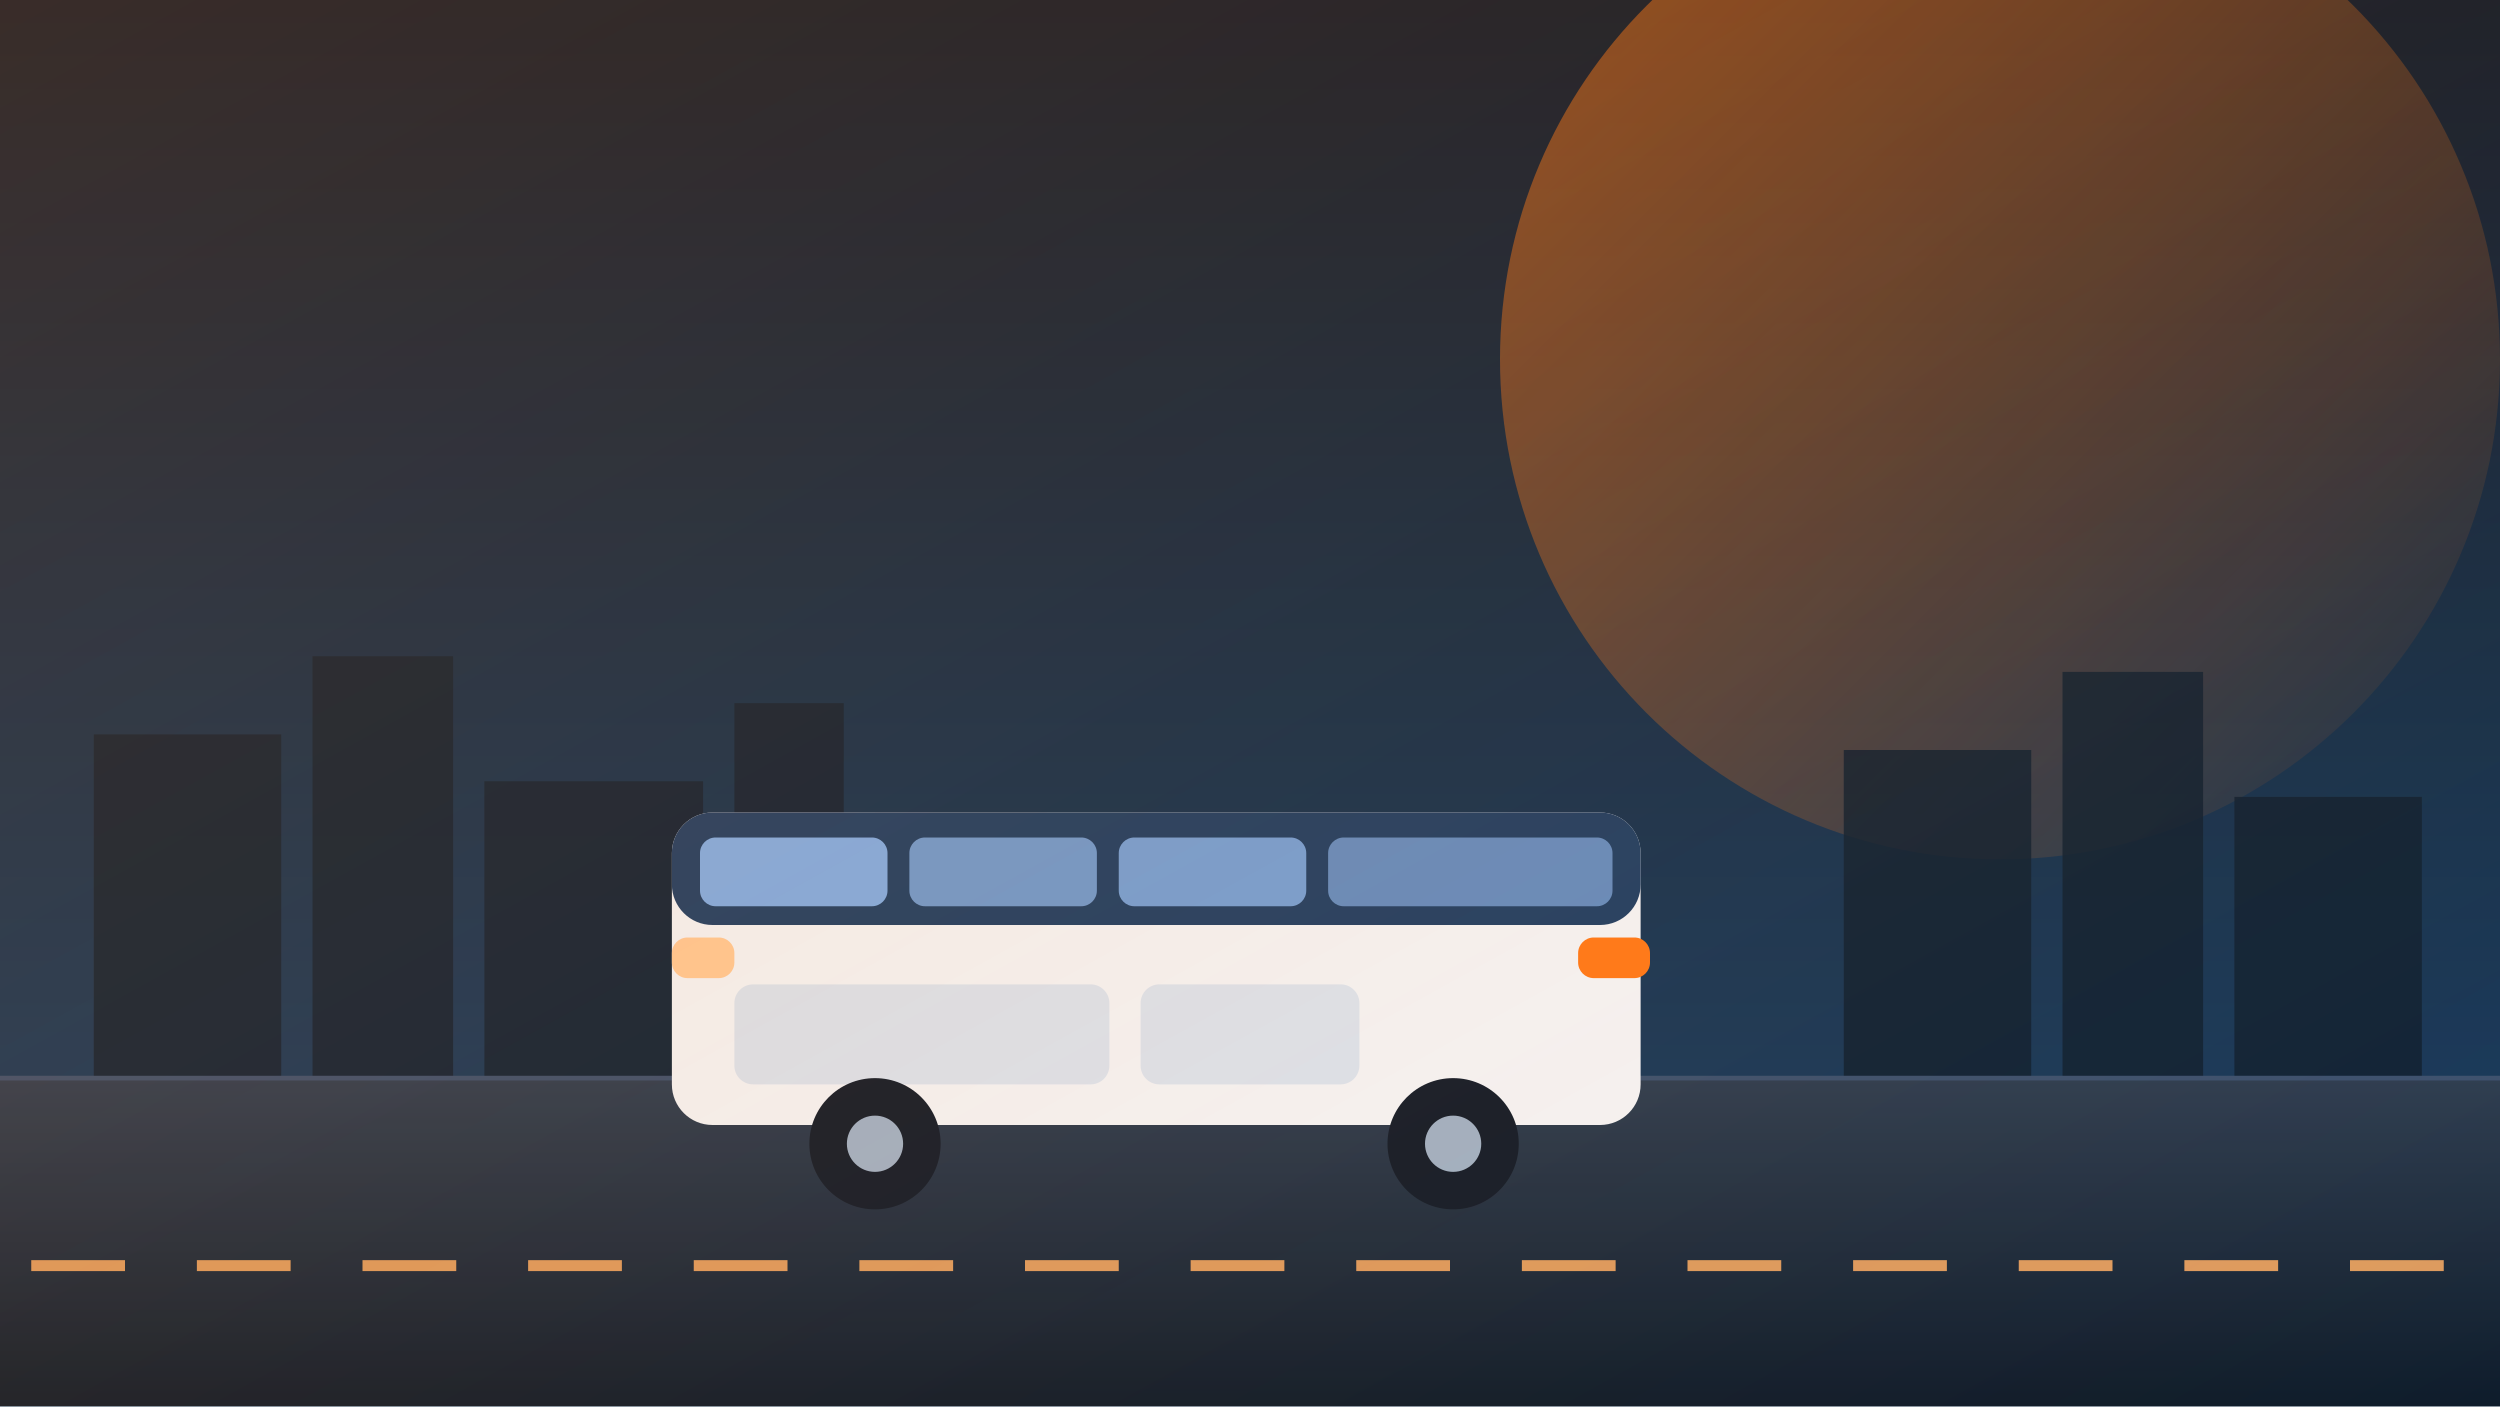
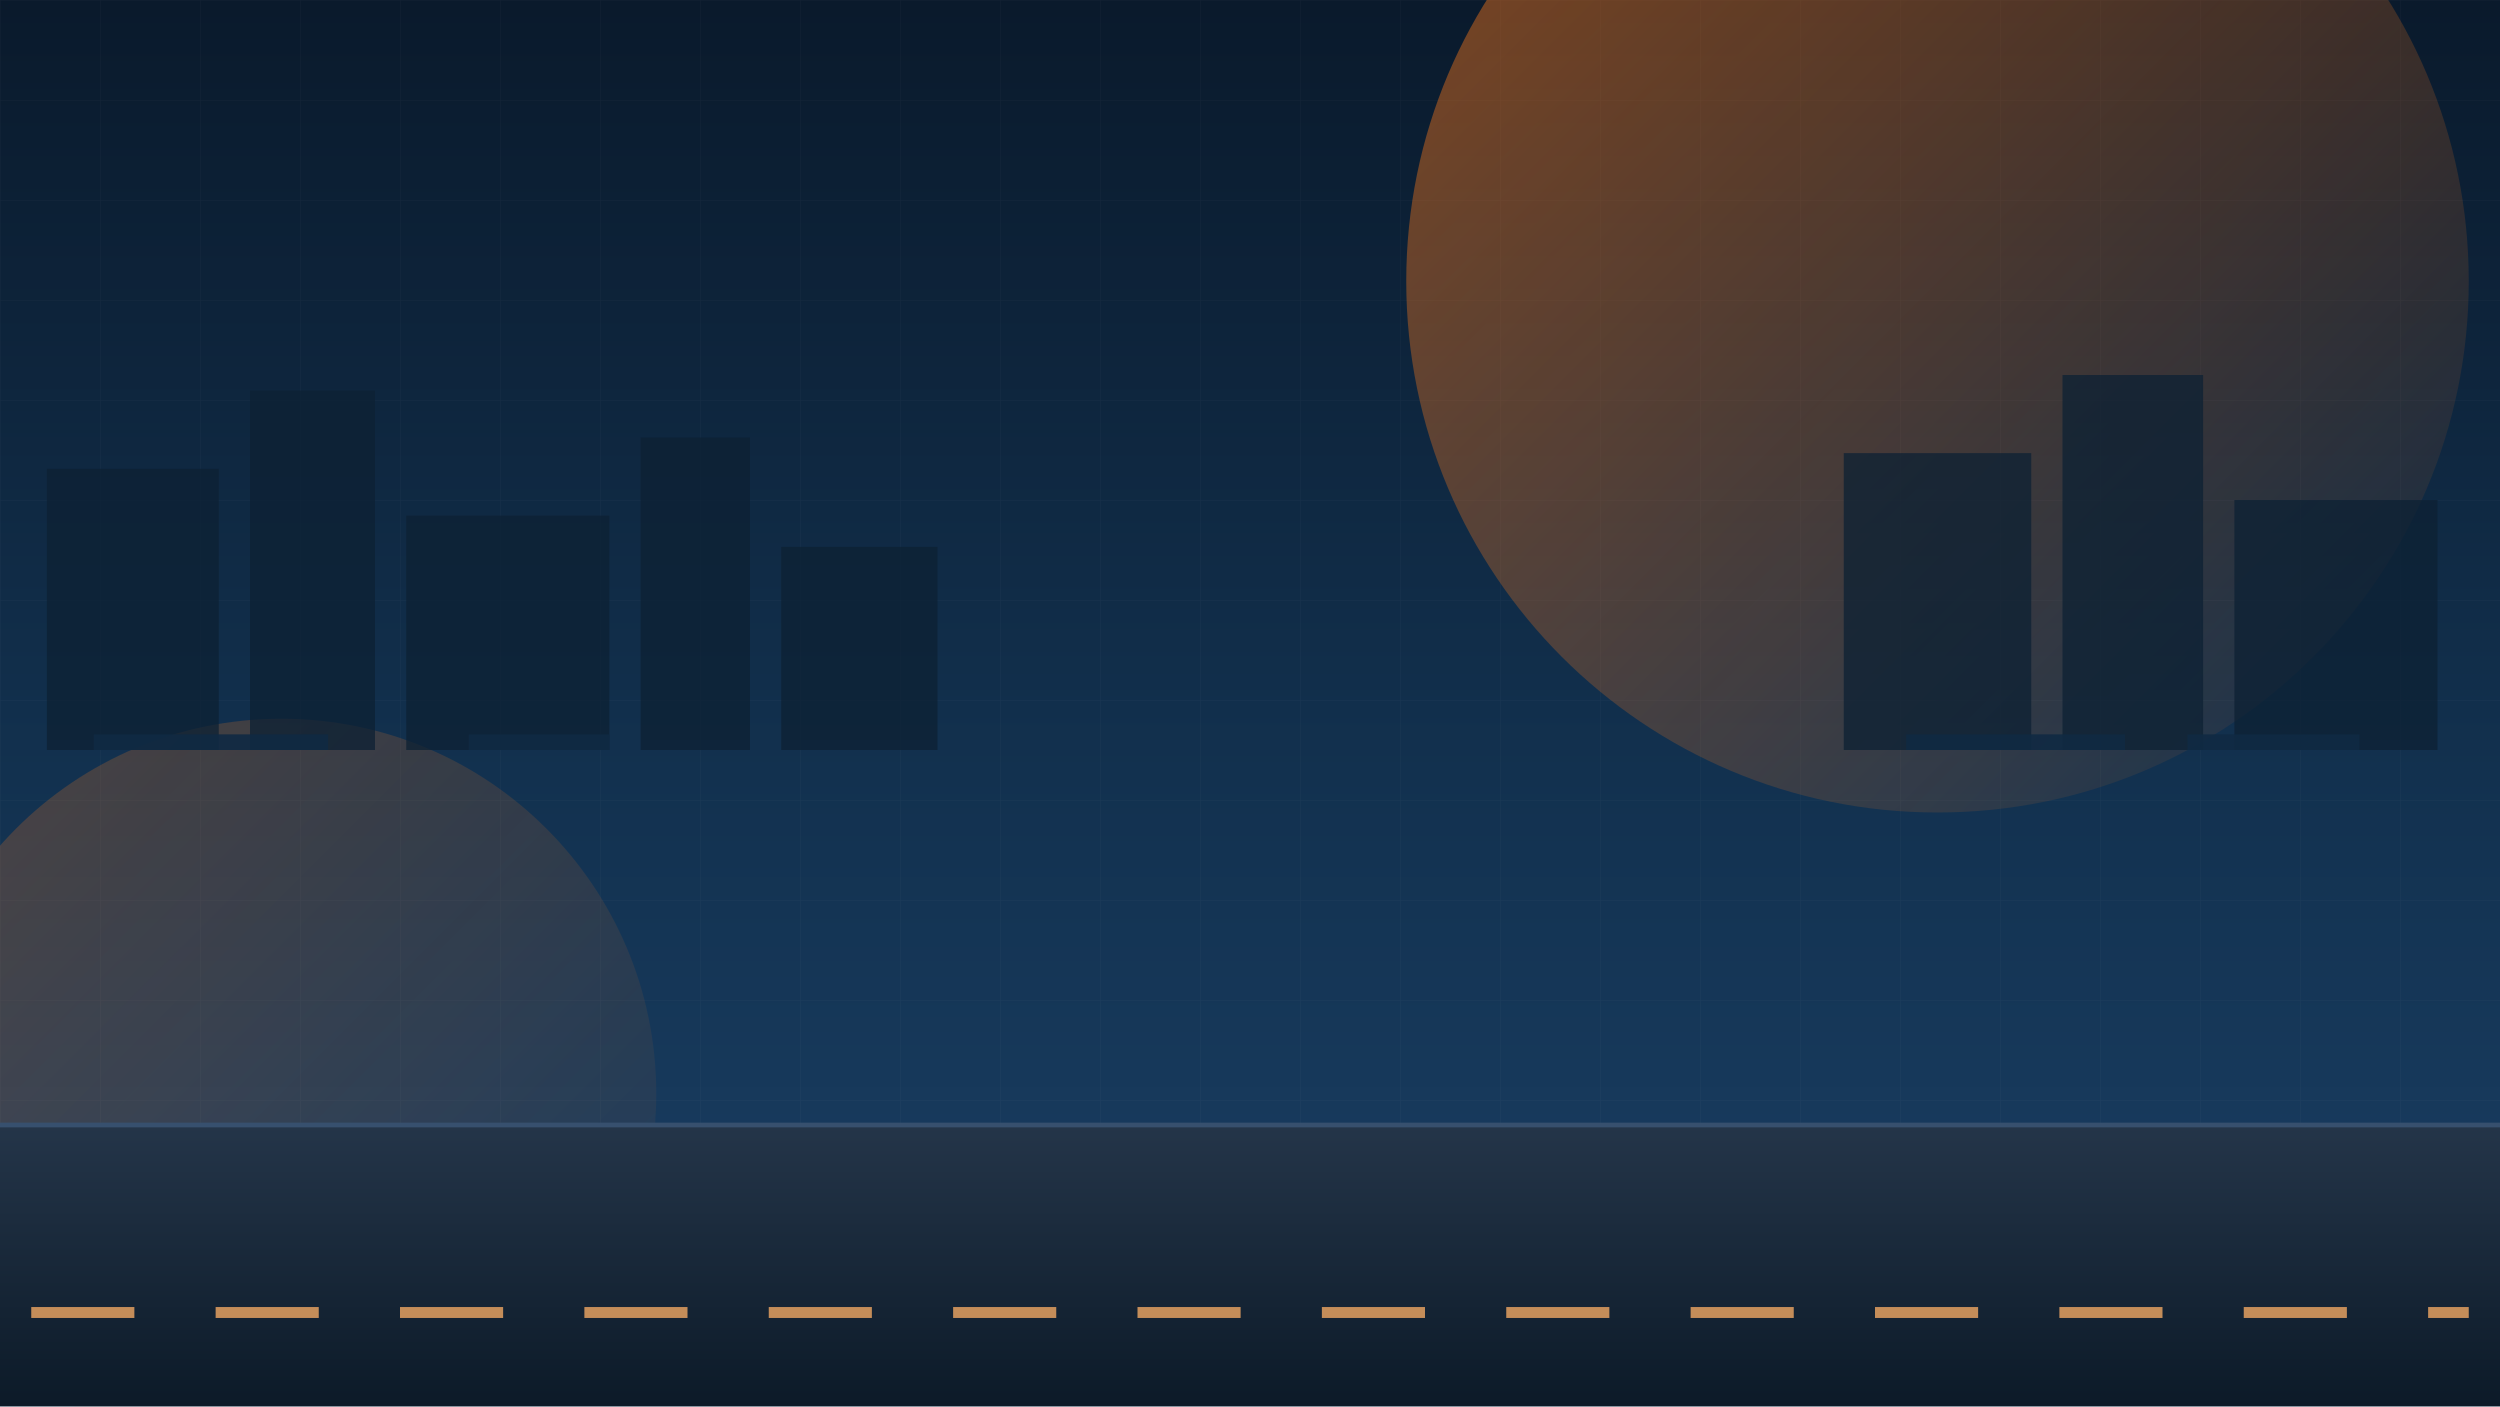
- <svg xmlns="http://www.w3.org/2000/svg" viewBox="0 0 1600 900" width="1600" height="900" preserveAspectRatio="xMidYMid slice">
+ <svg xmlns="http://www.w3.org/2000/svg" viewBox="0 0 1600 900" width="1600" height="900" preserveAspectRatio="xMidYMax slice">
  <defs>
    <linearGradient id="sky" x1="0" y1="0" x2="0" y2="1">
      <stop offset="0%" stop-color="#0a1a2c" />
      <stop offset="55%" stop-color="#12314f" />
      <stop offset="100%" stop-color="#1b4066" />
    </linearGradient>
    <linearGradient id="glow" x1="0" y1="0" x2="1" y2="1">
-       <stop offset="0%" stop-color="#ff7a1a" stop-opacity="0.55" />
+       <stop offset="0%" stop-color="#ff7a1a" stop-opacity="0.5" />
      <stop offset="100%" stop-color="#ff7a1a" stop-opacity="0" />
    </linearGradient>
    <linearGradient id="road" x1="0" y1="0" x2="0" y2="1">
-       <stop offset="0%" stop-color="#2b3d52" />
-       <stop offset="100%" stop-color="#0e1c2b" />
+       <stop offset="0%" stop-color="#243549" />
+       <stop offset="100%" stop-color="#0c1a28" />
    </linearGradient>
+     <pattern id="grid" width="64" height="64" patternUnits="userSpaceOnUse">
+       <path d="M64 0H0V64" fill="none" stroke="#ffffff" stroke-opacity="0.03" stroke-width="1" />
+     </pattern>
  </defs>
  <rect width="1600" height="900" fill="url(#sky)" />
-   <circle cx="1280" cy="230" r="320" fill="url(#glow)" />
-   <g fill="#0c2033" opacity="0.85">
-     <rect x="60" y="470" width="120" height="240" />
-     <rect x="200" y="420" width="90" height="290" />
-     <rect x="310" y="500" width="140" height="210" />
-     <rect x="470" y="450" width="70" height="260" />
-     <rect x="560" y="520" width="110" height="190" />
-     <rect x="1180" y="480" width="120" height="230" />
-     <rect x="1320" y="430" width="90" height="280" />
-     <rect x="1430" y="510" width="120" height="200" />
+   <rect width="1600" height="900" fill="url(#grid)" />
+   <circle cx="1240" cy="180" r="340" fill="url(#glow)" />
+   <circle cx="180" cy="700" r="240" fill="url(#glow)" opacity="0.5" />
+   <g fill="#0c2033" opacity="0.75">
+     <rect x="30" y="300" width="110" height="180" />
+     <rect x="160" y="250" width="80" height="230" />
+     <rect x="260" y="330" width="130" height="150" />
+     <rect x="410" y="280" width="70" height="200" />
+     <rect x="500" y="350" width="100" height="130" />
+     <rect x="1180" y="290" width="120" height="190" />
+     <rect x="1320" y="240" width="90" height="240" />
+     <rect x="1430" y="320" width="130" height="160" />
  </g>
-   <path d="M0 690 H1600 V900 H0 Z" fill="url(#road)" />
-   <path d="M0 690 H1600" stroke="#3a5170" stroke-width="3" />
-   <g stroke="#ffb066" stroke-width="7" stroke-dasharray="60 46" opacity="0.85">
-     <path d="M20 810 H1580" />
+   <g fill="#0f2942" opacity="0.9">
+     <rect x="60" y="470" width="150" height="10" />
+     <rect x="300" y="470" width="90" height="10" />
+     <rect x="1220" y="470" width="140" height="10" />
+     <rect x="1400" y="470" width="110" height="10" />
  </g>
-   <g transform="translate(430 480)">
-     <rect x="0" y="40" width="620" height="200" rx="26" fill="#f4f7fb" />
-     <rect x="0" y="40" width="620" height="72" rx="26" fill="#1d3f66" />
-     <rect x="18" y="56" width="120" height="44" rx="10" fill="#8fc2ff" opacity="0.85" />
-     <rect x="152" y="56" width="120" height="44" rx="10" fill="#8fc2ff" opacity="0.7" />
-     <rect x="286" y="56" width="120" height="44" rx="10" fill="#8fc2ff" opacity="0.75" />
-     <rect x="420" y="56" width="182" height="44" rx="10" fill="#8fc2ff" opacity="0.6" />
-     <rect x="40" y="150" width="240" height="64" rx="12" fill="#dbe6f2" />
-     <rect x="300" y="150" width="140" height="64" rx="12" fill="#dbe6f2" />
-     <circle cx="130" cy="252" r="42" fill="#101c2b" />
-     <circle cx="130" cy="252" r="18" fill="#9fb3c8" />
-     <circle cx="500" cy="252" r="42" fill="#101c2b" />
-     <circle cx="500" cy="252" r="18" fill="#9fb3c8" />
-     <rect x="580" y="120" width="46" height="26" rx="10" fill="#ff7a1a" />
-     <rect x="0" y="120" width="40" height="26" rx="10" fill="#ffcc99" />
+   <path d="M0 720 H1600 V900 H0 Z" fill="url(#road)" />
+   <path d="M0 720 H1600" stroke="#37506e" stroke-width="3" />
+   <g stroke="#ffb066" stroke-width="7" stroke-dasharray="66 52" opacity="0.75">
+     <path d="M20 840 H1580" />
  </g>
-   <rect width="1600" height="900" fill="url(#glow)" opacity="0.35" />
</svg>
